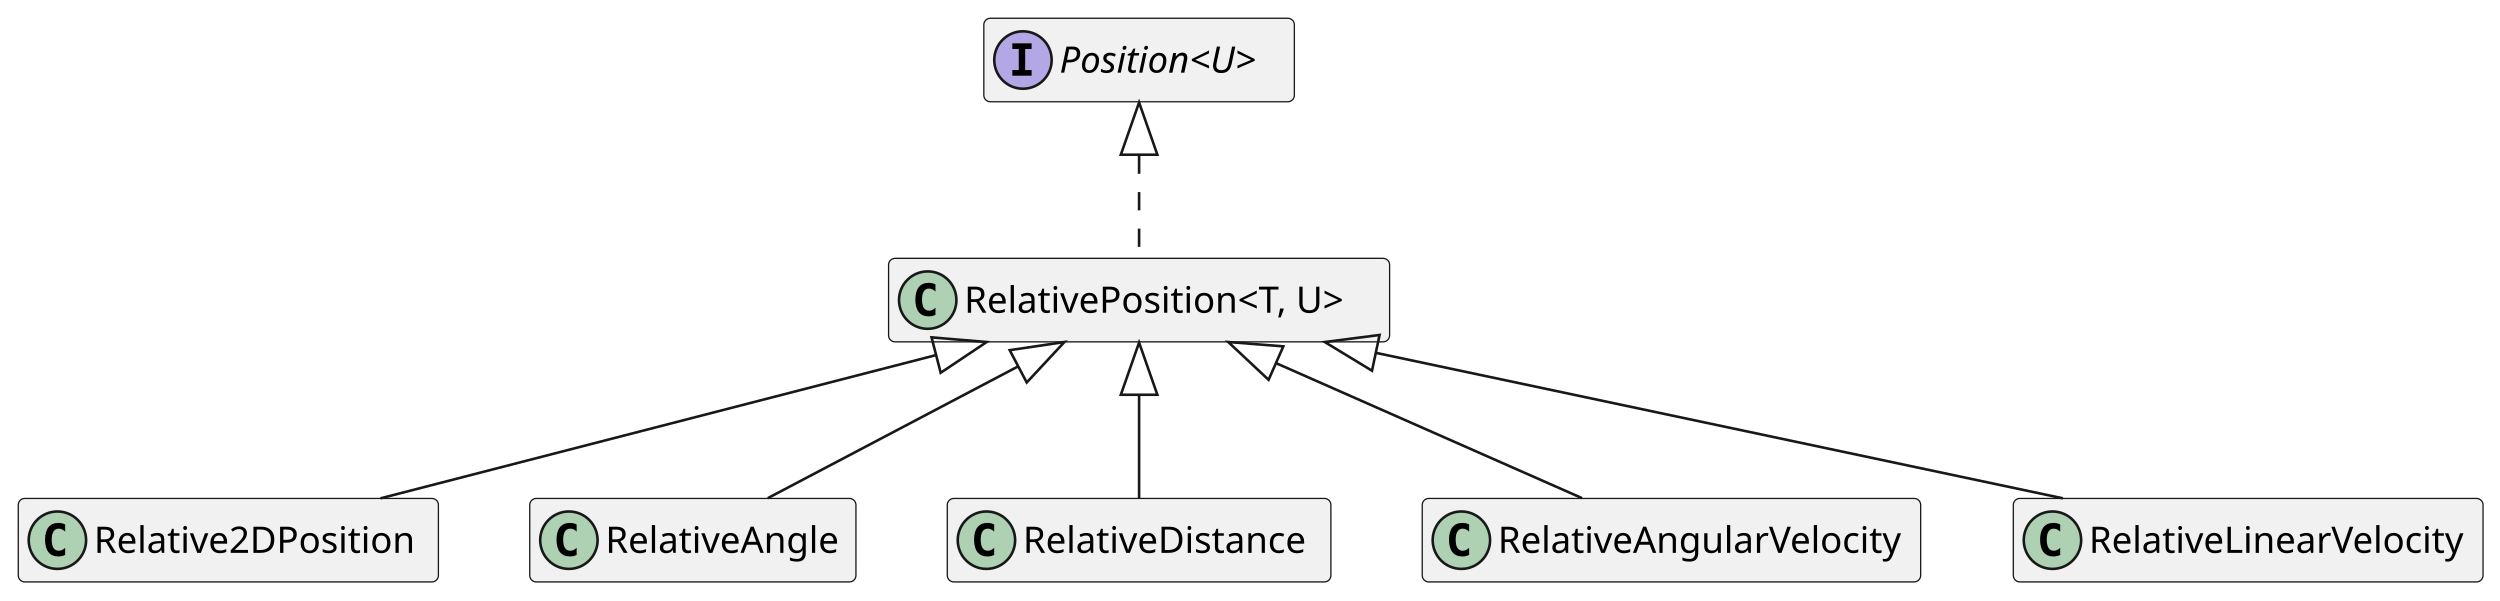
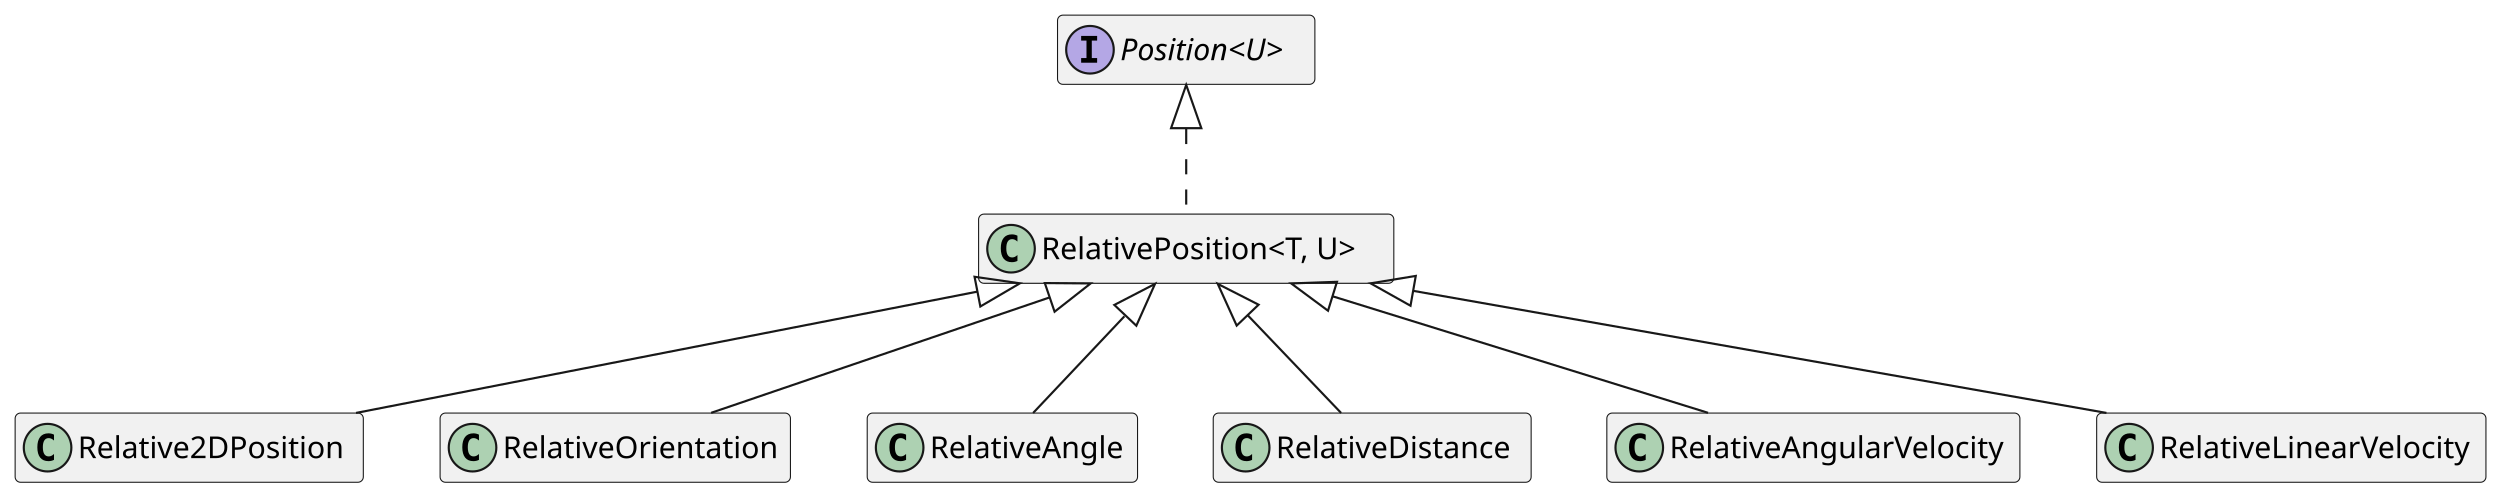
- <svg xmlns="http://www.w3.org/2000/svg" contentStyleType="text/css" height="230px" preserveAspectRatio="none" style="width:958px;height:230px;" version="1.1" viewBox="0 0 958 230" width="958px" zoomAndPan="magnify">
+ <svg xmlns="http://www.w3.org/2000/svg" contentStyleType="text/css" height="230px" preserveAspectRatio="none" style="width:1156px;height:230px;" version="1.1" viewBox="0 0 1156 230" width="1156px" zoomAndPan="magnify">
  <defs />
  <g>
    <g id="elem_RelativePosition&lt;T, U&gt;">
-       <rect codeLine="4" fill="#F1F1F1" height="32" id="RelativePosition&lt;T, U&gt;" rx="2.5" ry="2.5" style="stroke:#181818;stroke-width:0.5;" width="192" x="340.5" y="99" />
-       <ellipse cx="355.5" cy="115" fill="#ADD1B2" rx="11" ry="11" style="stroke:#181818;stroke-width:1.0;" />
-       <path d="M358.469,120.641 Q357.891,120.938 357.25,121.078 Q356.609,121.234 355.906,121.234 Q353.406,121.234 352.078,119.594 Q350.766,117.938 350.766,114.812 Q350.766,111.688 352.078,110.031 Q353.406,108.375 355.906,108.375 Q356.609,108.375 357.25,108.531 Q357.906,108.688 358.469,108.984 L358.469,111.703 Q357.844,111.125 357.25,110.859 Q356.656,110.578 356.031,110.578 Q354.688,110.578 354,111.656 Q353.312,112.719 353.312,114.812 Q353.312,116.906 354,117.984 Q354.688,119.047 356.031,119.047 Q356.656,119.047 357.25,118.781 Q357.844,118.5 358.469,117.922 L358.469,120.641 Z " fill="#000000" />
-       <text fill="#000000" font-family="sans-serif" font-size="14" lengthAdjust="spacing" textLength="160" x="369.5" y="119.847">RelativePosition&lt;T, U&gt;</text>
+       <rect codeLine="4" fill="#F1F1F1" height="32" id="RelativePosition&lt;T, U&gt;" rx="2.5" ry="2.5" style="stroke:#181818;stroke-width:0.5;" width="192" x="452.5" y="99" />
+       <ellipse cx="467.5" cy="115" fill="#ADD1B2" rx="11" ry="11" style="stroke:#181818;stroke-width:1.0;" />
+       <path d="M470.469,120.641 Q469.891,120.938 469.25,121.078 Q468.609,121.234 467.906,121.234 Q465.406,121.234 464.078,119.594 Q462.766,117.938 462.766,114.812 Q462.766,111.688 464.078,110.031 Q465.406,108.375 467.906,108.375 Q468.609,108.375 469.25,108.531 Q469.906,108.688 470.469,108.984 L470.469,111.703 Q469.844,111.125 469.25,110.859 Q468.656,110.578 468.031,110.578 Q466.688,110.578 466,111.656 Q465.312,112.719 465.312,114.812 Q465.312,116.906 466,117.984 Q466.688,119.047 468.031,119.047 Q468.656,119.047 469.25,118.781 Q469.844,118.5 470.469,117.922 L470.469,120.641 Z " fill="#000000" />
+       <text fill="#000000" font-family="sans-serif" font-size="14" lengthAdjust="spacing" textLength="160" x="481.5" y="119.847">RelativePosition&lt;T, U&gt;</text>
    </g>
    <g id="elem_Position&lt;U&gt;">
-       <rect codeLine="6" fill="#F1F1F1" height="32" id="Position&lt;U&gt;" rx="2.5" ry="2.5" style="stroke:#181818;stroke-width:0.5;" width="119" x="377" y="7" />
-       <ellipse cx="392" cy="23" fill="#B4A7E5" rx="11" ry="11" style="stroke:#181818;stroke-width:1.0;" />
-       <path d="M387.922,18.766 L387.922,16.609 L395.312,16.609 L395.312,18.766 L392.844,18.766 L392.844,26.844 L395.312,26.844 L395.312,29 L387.922,29 L387.922,26.844 L390.391,26.844 L390.391,18.766 L387.922,18.766 Z " fill="#000000" />
-       <text fill="#000000" font-family="sans-serif" font-size="14" font-style="italic" lengthAdjust="spacing" textLength="87" x="406" y="27.847">Position&lt;U&gt;</text>
+       <rect codeLine="6" fill="#F1F1F1" height="32" id="Position&lt;U&gt;" rx="2.5" ry="2.5" style="stroke:#181818;stroke-width:0.5;" width="119" x="489" y="7" />
+       <ellipse cx="504" cy="23" fill="#B4A7E5" rx="11" ry="11" style="stroke:#181818;stroke-width:1.0;" />
+       <path d="M499.922,18.766 L499.922,16.609 L507.312,16.609 L507.312,18.766 L504.844,18.766 L504.844,26.844 L507.312,26.844 L507.312,29 L499.922,29 L499.922,26.844 L502.391,26.844 L502.391,18.766 L499.922,18.766 Z " fill="#000000" />
+       <text fill="#000000" font-family="sans-serif" font-size="14" font-style="italic" lengthAdjust="spacing" textLength="87" x="518" y="27.847">Position&lt;U&gt;</text>
    </g>
    <g id="elem_Relative2DPosition">
      <rect codeLine="9" fill="#F1F1F1" height="32" id="Relative2DPosition" rx="2.5" ry="2.5" style="stroke:#181818;stroke-width:0.5;" width="161" x="7" y="191" />
      <ellipse cx="22" cy="207" fill="#ADD1B2" rx="11" ry="11" style="stroke:#181818;stroke-width:1.0;" />
      <path d="M24.969,212.641 Q24.391,212.938 23.75,213.078 Q23.109,213.234 22.406,213.234 Q19.906,213.234 18.578,211.594 Q17.266,209.938 17.266,206.812 Q17.266,203.688 18.578,202.031 Q19.906,200.375 22.406,200.375 Q23.109,200.375 23.75,200.531 Q24.406,200.688 24.969,200.984 L24.969,203.703 Q24.344,203.125 23.75,202.859 Q23.156,202.578 22.531,202.578 Q21.188,202.578 20.5,203.656 Q19.812,204.719 19.812,206.812 Q19.812,208.906 20.5,209.984 Q21.188,211.047 22.531,211.047 Q23.156,211.047 23.75,210.781 Q24.344,210.5 24.969,209.922 L24.969,212.641 Z " fill="#000000" />
      <text fill="#000000" font-family="sans-serif" font-size="14" lengthAdjust="spacing" textLength="129" x="36" y="211.847">Relative2DPosition</text>
    </g>
+     <g id="elem_RelativeOrientation">
+       <rect codeLine="12" fill="#F1F1F1" height="32" id="RelativeOrientation" rx="2.5" ry="2.5" style="stroke:#181818;stroke-width:0.5;" width="162" x="203.5" y="191" />
+       <ellipse cx="218.5" cy="207" fill="#ADD1B2" rx="11" ry="11" style="stroke:#181818;stroke-width:1.0;" />
+       <path d="M221.469,212.641 Q220.891,212.938 220.25,213.078 Q219.609,213.234 218.906,213.234 Q216.406,213.234 215.078,211.594 Q213.766,209.938 213.766,206.812 Q213.766,203.688 215.078,202.031 Q216.406,200.375 218.906,200.375 Q219.609,200.375 220.25,200.531 Q220.906,200.688 221.469,200.984 L221.469,203.703 Q220.844,203.125 220.25,202.859 Q219.656,202.578 219.031,202.578 Q217.688,202.578 217,203.656 Q216.312,204.719 216.312,206.812 Q216.312,208.906 217,209.984 Q217.688,211.047 219.031,211.047 Q219.656,211.047 220.25,210.781 Q220.844,210.5 221.469,209.922 L221.469,212.641 Z " fill="#000000" />
+       <text fill="#000000" font-family="sans-serif" font-size="14" lengthAdjust="spacing" textLength="130" x="232.5" y="211.847">RelativeOrientation</text>
+     </g>
    <g id="elem_RelativeAngle">
-       <rect codeLine="12" fill="#F1F1F1" height="32" id="RelativeAngle" rx="2.5" ry="2.5" style="stroke:#181818;stroke-width:0.5;" width="125" x="203" y="191" />
-       <ellipse cx="218" cy="207" fill="#ADD1B2" rx="11" ry="11" style="stroke:#181818;stroke-width:1.0;" />
-       <path d="M220.969,212.641 Q220.391,212.938 219.75,213.078 Q219.109,213.234 218.406,213.234 Q215.906,213.234 214.578,211.594 Q213.266,209.938 213.266,206.812 Q213.266,203.688 214.578,202.031 Q215.906,200.375 218.406,200.375 Q219.109,200.375 219.75,200.531 Q220.406,200.688 220.969,200.984 L220.969,203.703 Q220.344,203.125 219.75,202.859 Q219.156,202.578 218.531,202.578 Q217.188,202.578 216.5,203.656 Q215.812,204.719 215.812,206.812 Q215.812,208.906 216.5,209.984 Q217.188,211.047 218.531,211.047 Q219.156,211.047 219.75,210.781 Q220.344,210.5 220.969,209.922 L220.969,212.641 Z " fill="#000000" />
-       <text fill="#000000" font-family="sans-serif" font-size="14" lengthAdjust="spacing" textLength="93" x="232" y="211.847">RelativeAngle</text>
+       <rect codeLine="15" fill="#F1F1F1" height="32" id="RelativeAngle" rx="2.5" ry="2.5" style="stroke:#181818;stroke-width:0.5;" width="125" x="401" y="191" />
+       <ellipse cx="416" cy="207" fill="#ADD1B2" rx="11" ry="11" style="stroke:#181818;stroke-width:1.0;" />
+       <path d="M418.969,212.641 Q418.391,212.938 417.75,213.078 Q417.109,213.234 416.406,213.234 Q413.906,213.234 412.578,211.594 Q411.266,209.938 411.266,206.812 Q411.266,203.688 412.578,202.031 Q413.906,200.375 416.406,200.375 Q417.109,200.375 417.75,200.531 Q418.406,200.688 418.969,200.984 L418.969,203.703 Q418.344,203.125 417.75,202.859 Q417.156,202.578 416.531,202.578 Q415.188,202.578 414.5,203.656 Q413.812,204.719 413.812,206.812 Q413.812,208.906 414.5,209.984 Q415.188,211.047 416.531,211.047 Q417.156,211.047 417.75,210.781 Q418.344,210.5 418.969,209.922 L418.969,212.641 Z " fill="#000000" />
+       <text fill="#000000" font-family="sans-serif" font-size="14" lengthAdjust="spacing" textLength="93" x="430" y="211.847">RelativeAngle</text>
    </g>
    <g id="elem_RelativeDistance">
-       <rect codeLine="15" fill="#F1F1F1" height="32" id="RelativeDistance" rx="2.5" ry="2.5" style="stroke:#181818;stroke-width:0.5;" width="147" x="363" y="191" />
-       <ellipse cx="378" cy="207" fill="#ADD1B2" rx="11" ry="11" style="stroke:#181818;stroke-width:1.0;" />
-       <path d="M380.969,212.641 Q380.391,212.938 379.75,213.078 Q379.109,213.234 378.406,213.234 Q375.906,213.234 374.578,211.594 Q373.266,209.938 373.266,206.812 Q373.266,203.688 374.578,202.031 Q375.906,200.375 378.406,200.375 Q379.109,200.375 379.75,200.531 Q380.406,200.688 380.969,200.984 L380.969,203.703 Q380.344,203.125 379.75,202.859 Q379.156,202.578 378.531,202.578 Q377.188,202.578 376.5,203.656 Q375.812,204.719 375.812,206.812 Q375.812,208.906 376.5,209.984 Q377.188,211.047 378.531,211.047 Q379.156,211.047 379.75,210.781 Q380.344,210.5 380.969,209.922 L380.969,212.641 Z " fill="#000000" />
-       <text fill="#000000" font-family="sans-serif" font-size="14" lengthAdjust="spacing" textLength="115" x="392" y="211.847">RelativeDistance</text>
+       <rect codeLine="18" fill="#F1F1F1" height="32" id="RelativeDistance" rx="2.5" ry="2.5" style="stroke:#181818;stroke-width:0.5;" width="147" x="561" y="191" />
+       <ellipse cx="576" cy="207" fill="#ADD1B2" rx="11" ry="11" style="stroke:#181818;stroke-width:1.0;" />
+       <path d="M578.969,212.641 Q578.391,212.938 577.75,213.078 Q577.109,213.234 576.406,213.234 Q573.906,213.234 572.578,211.594 Q571.266,209.938 571.266,206.812 Q571.266,203.688 572.578,202.031 Q573.906,200.375 576.406,200.375 Q577.109,200.375 577.75,200.531 Q578.406,200.688 578.969,200.984 L578.969,203.703 Q578.344,203.125 577.75,202.859 Q577.156,202.578 576.531,202.578 Q575.188,202.578 574.5,203.656 Q573.812,204.719 573.812,206.812 Q573.812,208.906 574.5,209.984 Q575.188,211.047 576.531,211.047 Q577.156,211.047 577.75,210.781 Q578.344,210.5 578.969,209.922 L578.969,212.641 Z " fill="#000000" />
+       <text fill="#000000" font-family="sans-serif" font-size="14" lengthAdjust="spacing" textLength="115" x="590" y="211.847">RelativeDistance</text>
    </g>
    <g id="elem_RelativeAngularVelocity">
-       <rect codeLine="18" fill="#F1F1F1" height="32" id="RelativeAngularVelocity" rx="2.5" ry="2.5" style="stroke:#181818;stroke-width:0.5;" width="191" x="545" y="191" />
-       <ellipse cx="560" cy="207" fill="#ADD1B2" rx="11" ry="11" style="stroke:#181818;stroke-width:1.0;" />
-       <path d="M562.969,212.641 Q562.391,212.938 561.75,213.078 Q561.109,213.234 560.406,213.234 Q557.906,213.234 556.578,211.594 Q555.266,209.938 555.266,206.812 Q555.266,203.688 556.578,202.031 Q557.906,200.375 560.406,200.375 Q561.109,200.375 561.75,200.531 Q562.406,200.688 562.969,200.984 L562.969,203.703 Q562.344,203.125 561.75,202.859 Q561.156,202.578 560.531,202.578 Q559.188,202.578 558.5,203.656 Q557.812,204.719 557.812,206.812 Q557.812,208.906 558.5,209.984 Q559.188,211.047 560.531,211.047 Q561.156,211.047 561.75,210.781 Q562.344,210.5 562.969,209.922 L562.969,212.641 Z " fill="#000000" />
-       <text fill="#000000" font-family="sans-serif" font-size="14" lengthAdjust="spacing" textLength="159" x="574" y="211.847">RelativeAngularVelocity</text>
+       <rect codeLine="21" fill="#F1F1F1" height="32" id="RelativeAngularVelocity" rx="2.5" ry="2.5" style="stroke:#181818;stroke-width:0.5;" width="191" x="743" y="191" />
+       <ellipse cx="758" cy="207" fill="#ADD1B2" rx="11" ry="11" style="stroke:#181818;stroke-width:1.0;" />
+       <path d="M760.969,212.641 Q760.391,212.938 759.75,213.078 Q759.109,213.234 758.406,213.234 Q755.906,213.234 754.578,211.594 Q753.266,209.938 753.266,206.812 Q753.266,203.688 754.578,202.031 Q755.906,200.375 758.406,200.375 Q759.109,200.375 759.75,200.531 Q760.406,200.688 760.969,200.984 L760.969,203.703 Q760.344,203.125 759.75,202.859 Q759.156,202.578 758.531,202.578 Q757.188,202.578 756.5,203.656 Q755.812,204.719 755.812,206.812 Q755.812,208.906 756.5,209.984 Q757.188,211.047 758.531,211.047 Q759.156,211.047 759.75,210.781 Q760.344,210.5 760.969,209.922 L760.969,212.641 Z " fill="#000000" />
+       <text fill="#000000" font-family="sans-serif" font-size="14" lengthAdjust="spacing" textLength="159" x="772" y="211.847">RelativeAngularVelocity</text>
    </g>
    <g id="elem_RelativeLinearVelocity">
-       <rect codeLine="21" fill="#F1F1F1" height="32" id="RelativeLinearVelocity" rx="2.5" ry="2.5" style="stroke:#181818;stroke-width:0.5;" width="180" x="771.5" y="191" />
-       <ellipse cx="786.5" cy="207" fill="#ADD1B2" rx="11" ry="11" style="stroke:#181818;stroke-width:1.0;" />
-       <path d="M789.469,212.641 Q788.891,212.938 788.25,213.078 Q787.609,213.234 786.906,213.234 Q784.406,213.234 783.078,211.594 Q781.766,209.938 781.766,206.812 Q781.766,203.688 783.078,202.031 Q784.406,200.375 786.906,200.375 Q787.609,200.375 788.25,200.531 Q788.906,200.688 789.469,200.984 L789.469,203.703 Q788.844,203.125 788.25,202.859 Q787.656,202.578 787.031,202.578 Q785.688,202.578 785,203.656 Q784.312,204.719 784.312,206.812 Q784.312,208.906 785,209.984 Q785.688,211.047 787.031,211.047 Q787.656,211.047 788.25,210.781 Q788.844,210.5 789.469,209.922 L789.469,212.641 Z " fill="#000000" />
-       <text fill="#000000" font-family="sans-serif" font-size="14" lengthAdjust="spacing" textLength="148" x="800.5" y="211.847">RelativeLinearVelocity</text>
+       <rect codeLine="24" fill="#F1F1F1" height="32" id="RelativeLinearVelocity" rx="2.5" ry="2.5" style="stroke:#181818;stroke-width:0.5;" width="180" x="969.5" y="191" />
+       <ellipse cx="984.5" cy="207" fill="#ADD1B2" rx="11" ry="11" style="stroke:#181818;stroke-width:1.0;" />
+       <path d="M987.469,212.641 Q986.891,212.938 986.25,213.078 Q985.609,213.234 984.906,213.234 Q982.406,213.234 981.078,211.594 Q979.766,209.938 979.766,206.812 Q979.766,203.688 981.078,202.031 Q982.406,200.375 984.906,200.375 Q985.609,200.375 986.25,200.531 Q986.906,200.688 987.469,200.984 L987.469,203.703 Q986.844,203.125 986.25,202.859 Q985.656,202.578 985.031,202.578 Q983.688,202.578 983,203.656 Q982.312,204.719 982.312,206.812 Q982.312,208.906 983,209.984 Q983.688,211.047 985.031,211.047 Q985.656,211.047 986.25,210.781 Q986.844,210.5 987.469,209.922 L987.469,212.641 Z " fill="#000000" />
+       <text fill="#000000" font-family="sans-serif" font-size="14" lengthAdjust="spacing" textLength="148" x="998.5" y="211.847">RelativeLinearVelocity</text>
    </g>
    <g id="link_Position&lt;U&gt;_RelativePosition&lt;T, U&gt;">
-       <path codeLine="8" d="M436.5,59.61 C436.5,73.31 436.5,88.22 436.5,98.96 " fill="none" id="Position&lt;U&gt;-backto-RelativePosition&lt;T, U&gt;" style="stroke:#181818;stroke-width:1.0;stroke-dasharray:7.0,7.0;" />
-       <polygon fill="none" points="429.5,59.27,436.5,39.27,443.5,59.27,429.5,59.27" style="stroke:#181818;stroke-width:1.0;" />
+       <path codeLine="8" d="M548.5,59.61 C548.5,73.31 548.5,88.22 548.5,98.96 " fill="none" id="Position&lt;U&gt;-backto-RelativePosition&lt;T, U&gt;" style="stroke:#181818;stroke-width:1.0;stroke-dasharray:7.0,7.0;" />
+       <polygon fill="none" points="541.5,59.27,548.5,39.27,555.5,59.27,541.5,59.27" style="stroke:#181818;stroke-width:1.0;" />
    </g>
    <g id="link_RelativePosition&lt;T, U&gt;_Relative2DPosition">
-       <path codeLine="11" d="M358.56,136.1 C294.15,152.71 204.12,175.93 145.81,190.96 " fill="none" id="RelativePosition&lt;T, U&gt;-backto-Relative2DPosition" style="stroke:#181818;stroke-width:1.0;" />
-       <polygon fill="none" points="356.97,129.28,378.09,131.06,360.47,142.84,356.97,129.28" style="stroke:#181818;stroke-width:1.0;" />
+       <path codeLine="11" d="M451.83,134.87 C366.44,151.54 243.56,175.53 164.62,190.94 " fill="none" id="RelativePosition&lt;T, U&gt;-backto-Relative2DPosition" style="stroke:#181818;stroke-width:1.0;" />
+       <polygon fill="none" points="450.63,127.98,471.6,131.01,453.31,141.72,450.63,127.98" style="stroke:#181818;stroke-width:1.0;" />
+     </g>
+     <g id="link_RelativePosition&lt;T, U&gt;_RelativeOrientation">
+       <path codeLine="14" d="M485.1,137.61 C436.84,154.07 371.62,176.3 328.83,190.89 " fill="none" id="RelativePosition&lt;T, U&gt;-backto-RelativeOrientation" style="stroke:#181818;stroke-width:1.0;" />
+       <polygon fill="none" points="483.12,130.89,504.31,131.06,487.64,144.14,483.12,130.89" style="stroke:#181818;stroke-width:1.0;" />
    </g>
    <g id="link_RelativePosition&lt;T, U&gt;_RelativeAngle">
-       <path codeLine="14" d="M390.12,140.41 C359.51,156.52 320.39,177.11 294.21,190.89 " fill="none" id="RelativePosition&lt;T, U&gt;-backto-RelativeAngle" style="stroke:#181818;stroke-width:1.0;" />
-       <polygon fill="none" points="386.92,134.18,407.88,131.06,393.44,146.57,386.92,134.18" style="stroke:#181818;stroke-width:1.0;" />
+       <path codeLine="17" d="M519.93,146.25 C505.73,161.29 489.19,178.8 477.71,190.96 " fill="none" id="RelativePosition&lt;T, U&gt;-backto-RelativeAngle" style="stroke:#181818;stroke-width:1.0;" />
+       <polygon fill="none" points="515.26,141,534.08,131.27,525.44,150.61,515.26,141" style="stroke:#181818;stroke-width:1.0;" />
    </g>
    <g id="link_RelativePosition&lt;T, U&gt;_RelativeDistance">
-       <path codeLine="17" d="M436.5,151.61 C436.5,165.31 436.5,180.22 436.5,190.96 " fill="none" id="RelativePosition&lt;T, U&gt;-backto-RelativeDistance" style="stroke:#181818;stroke-width:1.0;" />
-       <polygon fill="none" points="429.5,151.27,436.5,131.27,443.5,151.27,429.5,151.27" style="stroke:#181818;stroke-width:1.0;" />
+       <path codeLine="20" d="M576.94,145.77 C591.42,160.91 608.38,178.67 620.13,190.96 " fill="none" id="RelativePosition&lt;T, U&gt;-backto-RelativeDistance" style="stroke:#181818;stroke-width:1.0;" />
+       <polygon fill="none" points="571.84,150.56,563.09,131.27,581.97,140.89,571.84,150.56" style="stroke:#181818;stroke-width:1.0;" />
    </g>
    <g id="link_RelativePosition&lt;T, U&gt;_RelativeAngularVelocity">
-       <path codeLine="20" d="M489.01,139.17 C525.91,155.45 574.21,176.76 606.24,190.89 " fill="none" id="RelativePosition&lt;T, U&gt;-backto-RelativeAngularVelocity" style="stroke:#181818;stroke-width:1.0;" />
-       <polygon fill="none" points="486.12,145.54,470.65,131.06,491.77,132.73,486.12,145.54" style="stroke:#181818;stroke-width:1.0;" />
+       <path codeLine="23" d="M616.37,137.06 C669.56,153.57 742.28,176.14 789.8,190.89 " fill="none" id="RelativePosition&lt;T, U&gt;-backto-RelativeAngularVelocity" style="stroke:#181818;stroke-width:1.0;" />
+       <polygon fill="none" points="614.07,143.68,597.04,131.06,618.22,130.31,614.07,143.68" style="stroke:#181818;stroke-width:1.0;" />
    </g>
    <g id="link_RelativePosition&lt;T, U&gt;_RelativeLinearVelocity">
-       <path codeLine="23" d="M527.37,135.24 C606.04,151.9 718.25,175.67 790.49,190.96 " fill="none" id="RelativePosition&lt;T, U&gt;-backto-RelativeLinearVelocity" style="stroke:#181818;stroke-width:1.0;" />
-       <polygon fill="none" points="525.75,142.06,507.64,131.06,528.65,128.36,525.75,142.06" style="stroke:#181818;stroke-width:1.0;" />
+       <path codeLine="26" d="M653.57,134.51 C748.3,151.19 885.87,175.42 974.02,190.94 " fill="none" id="RelativePosition&lt;T, U&gt;-backto-RelativeLinearVelocity" style="stroke:#181818;stroke-width:1.0;" />
+       <polygon fill="none" points="652.22,141.38,633.74,131.01,654.65,127.59,652.22,141.38" style="stroke:#181818;stroke-width:1.0;" />
    </g>
  </g>
</svg>
